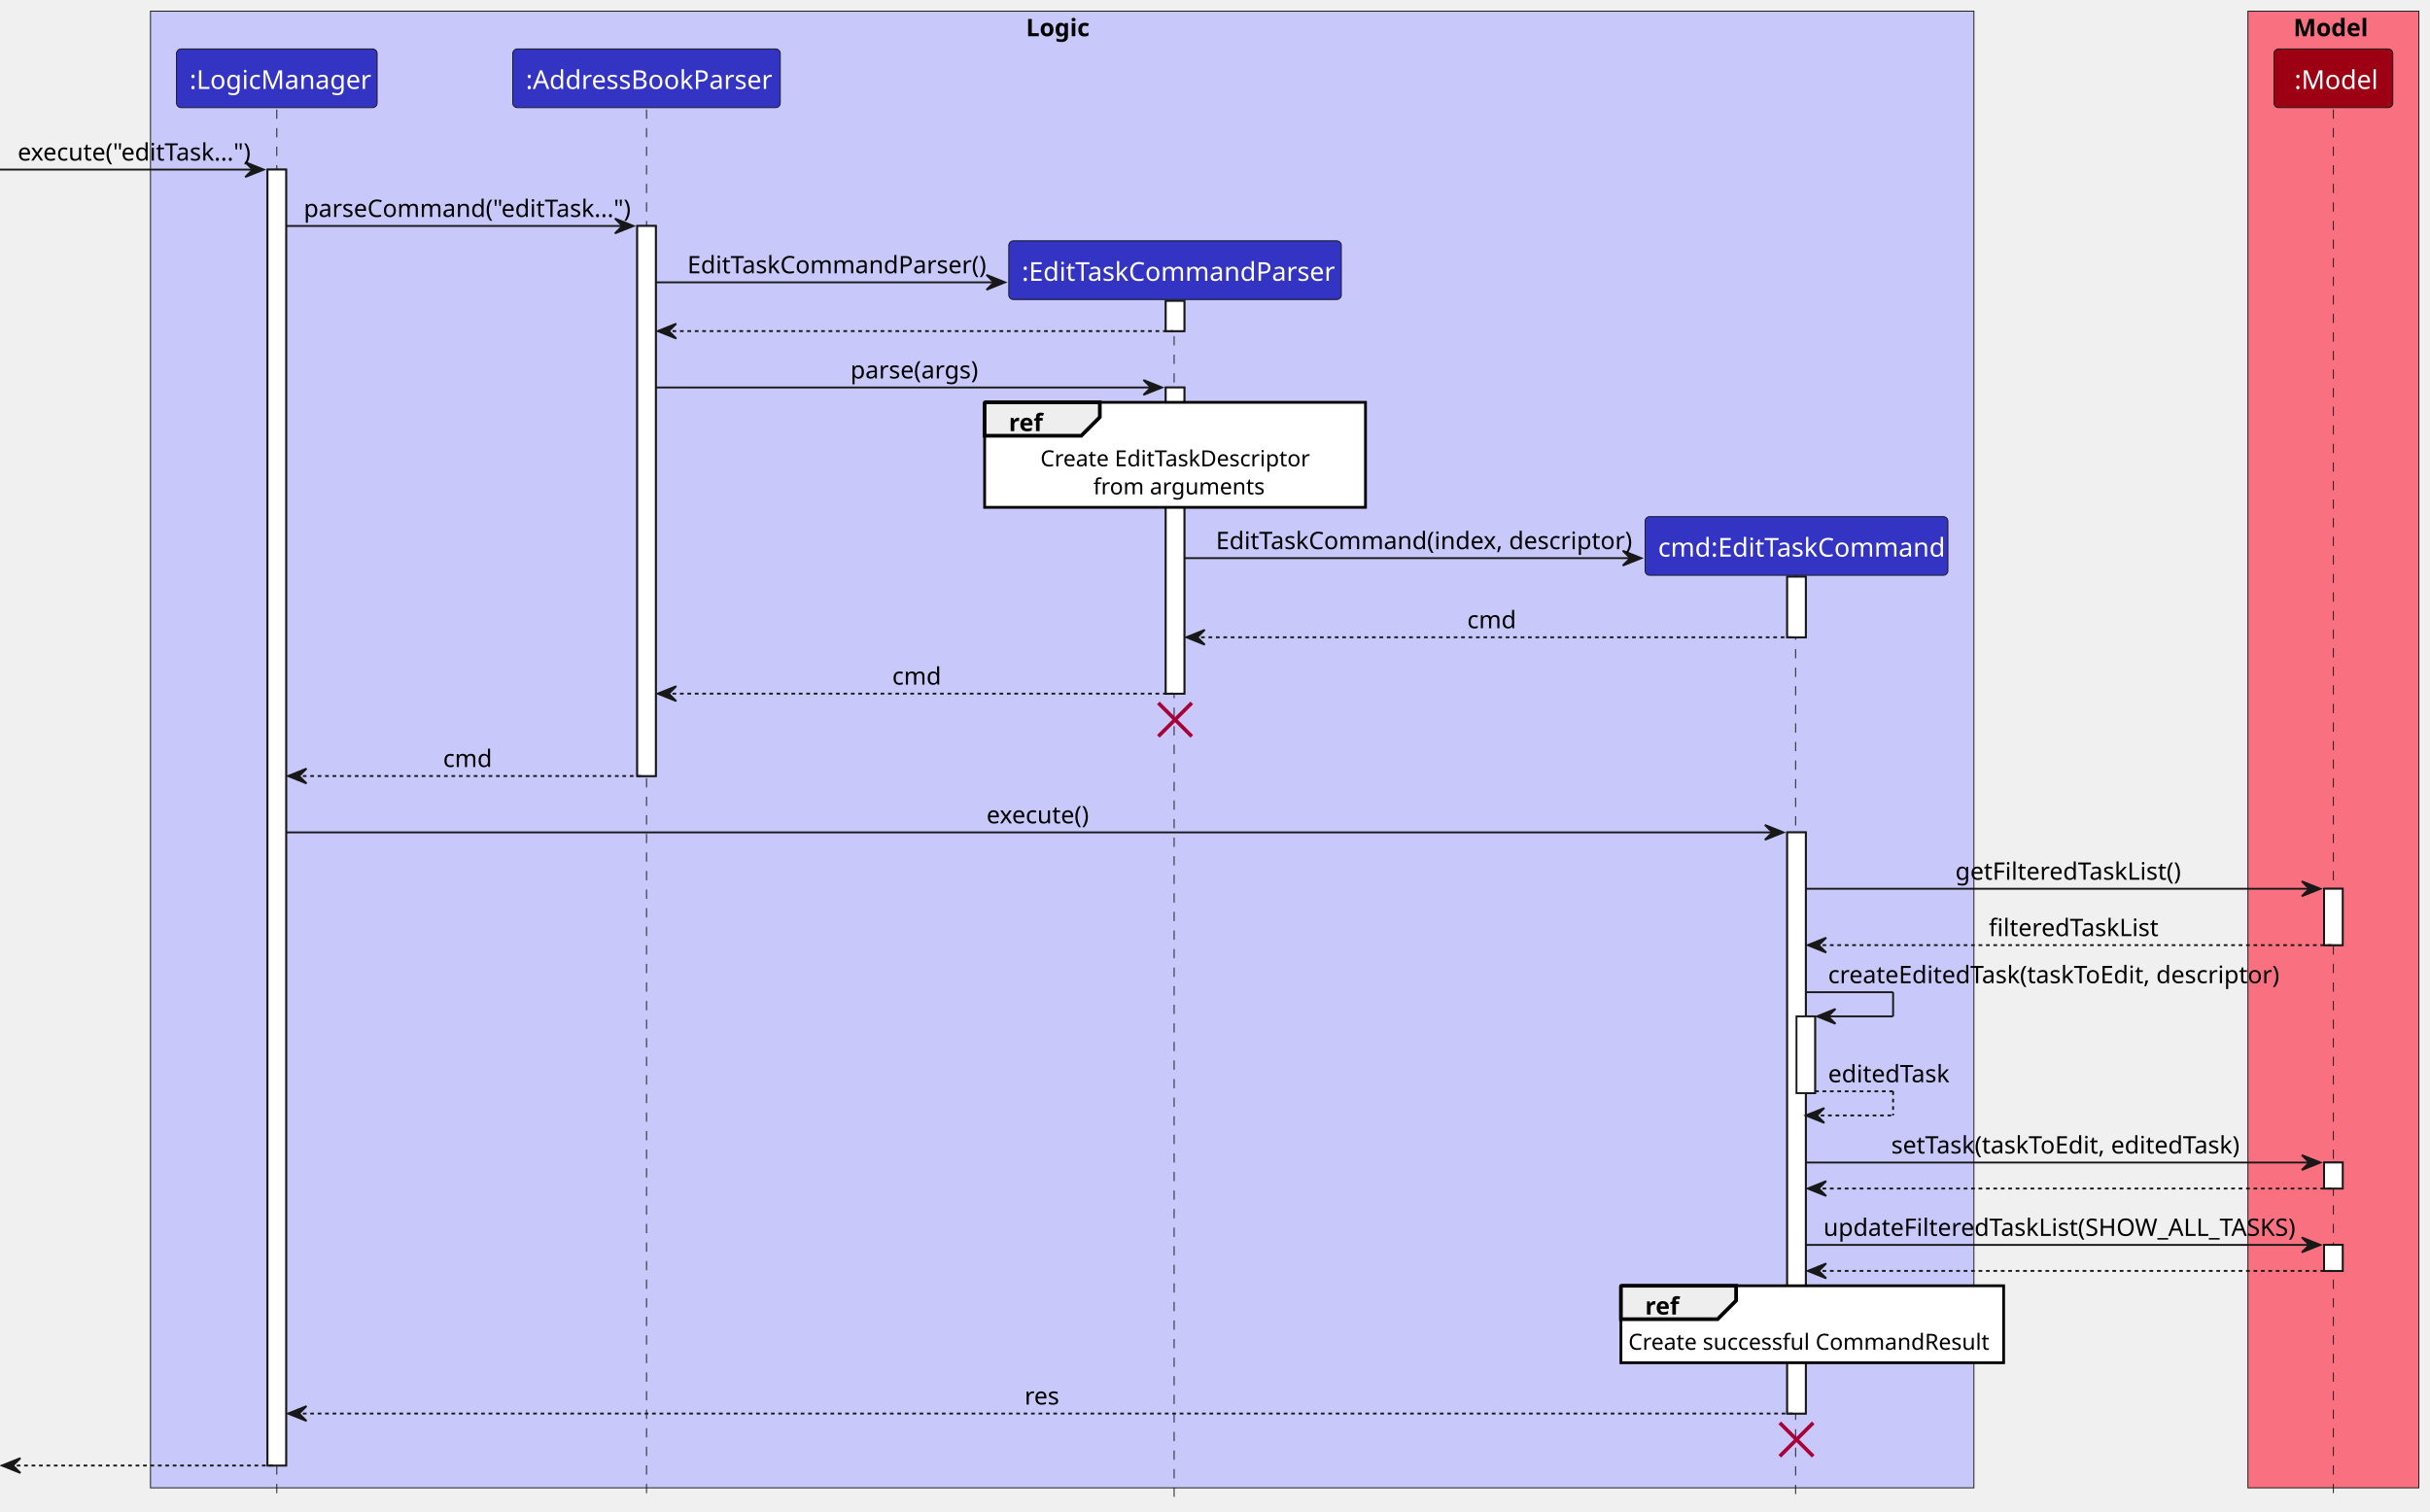
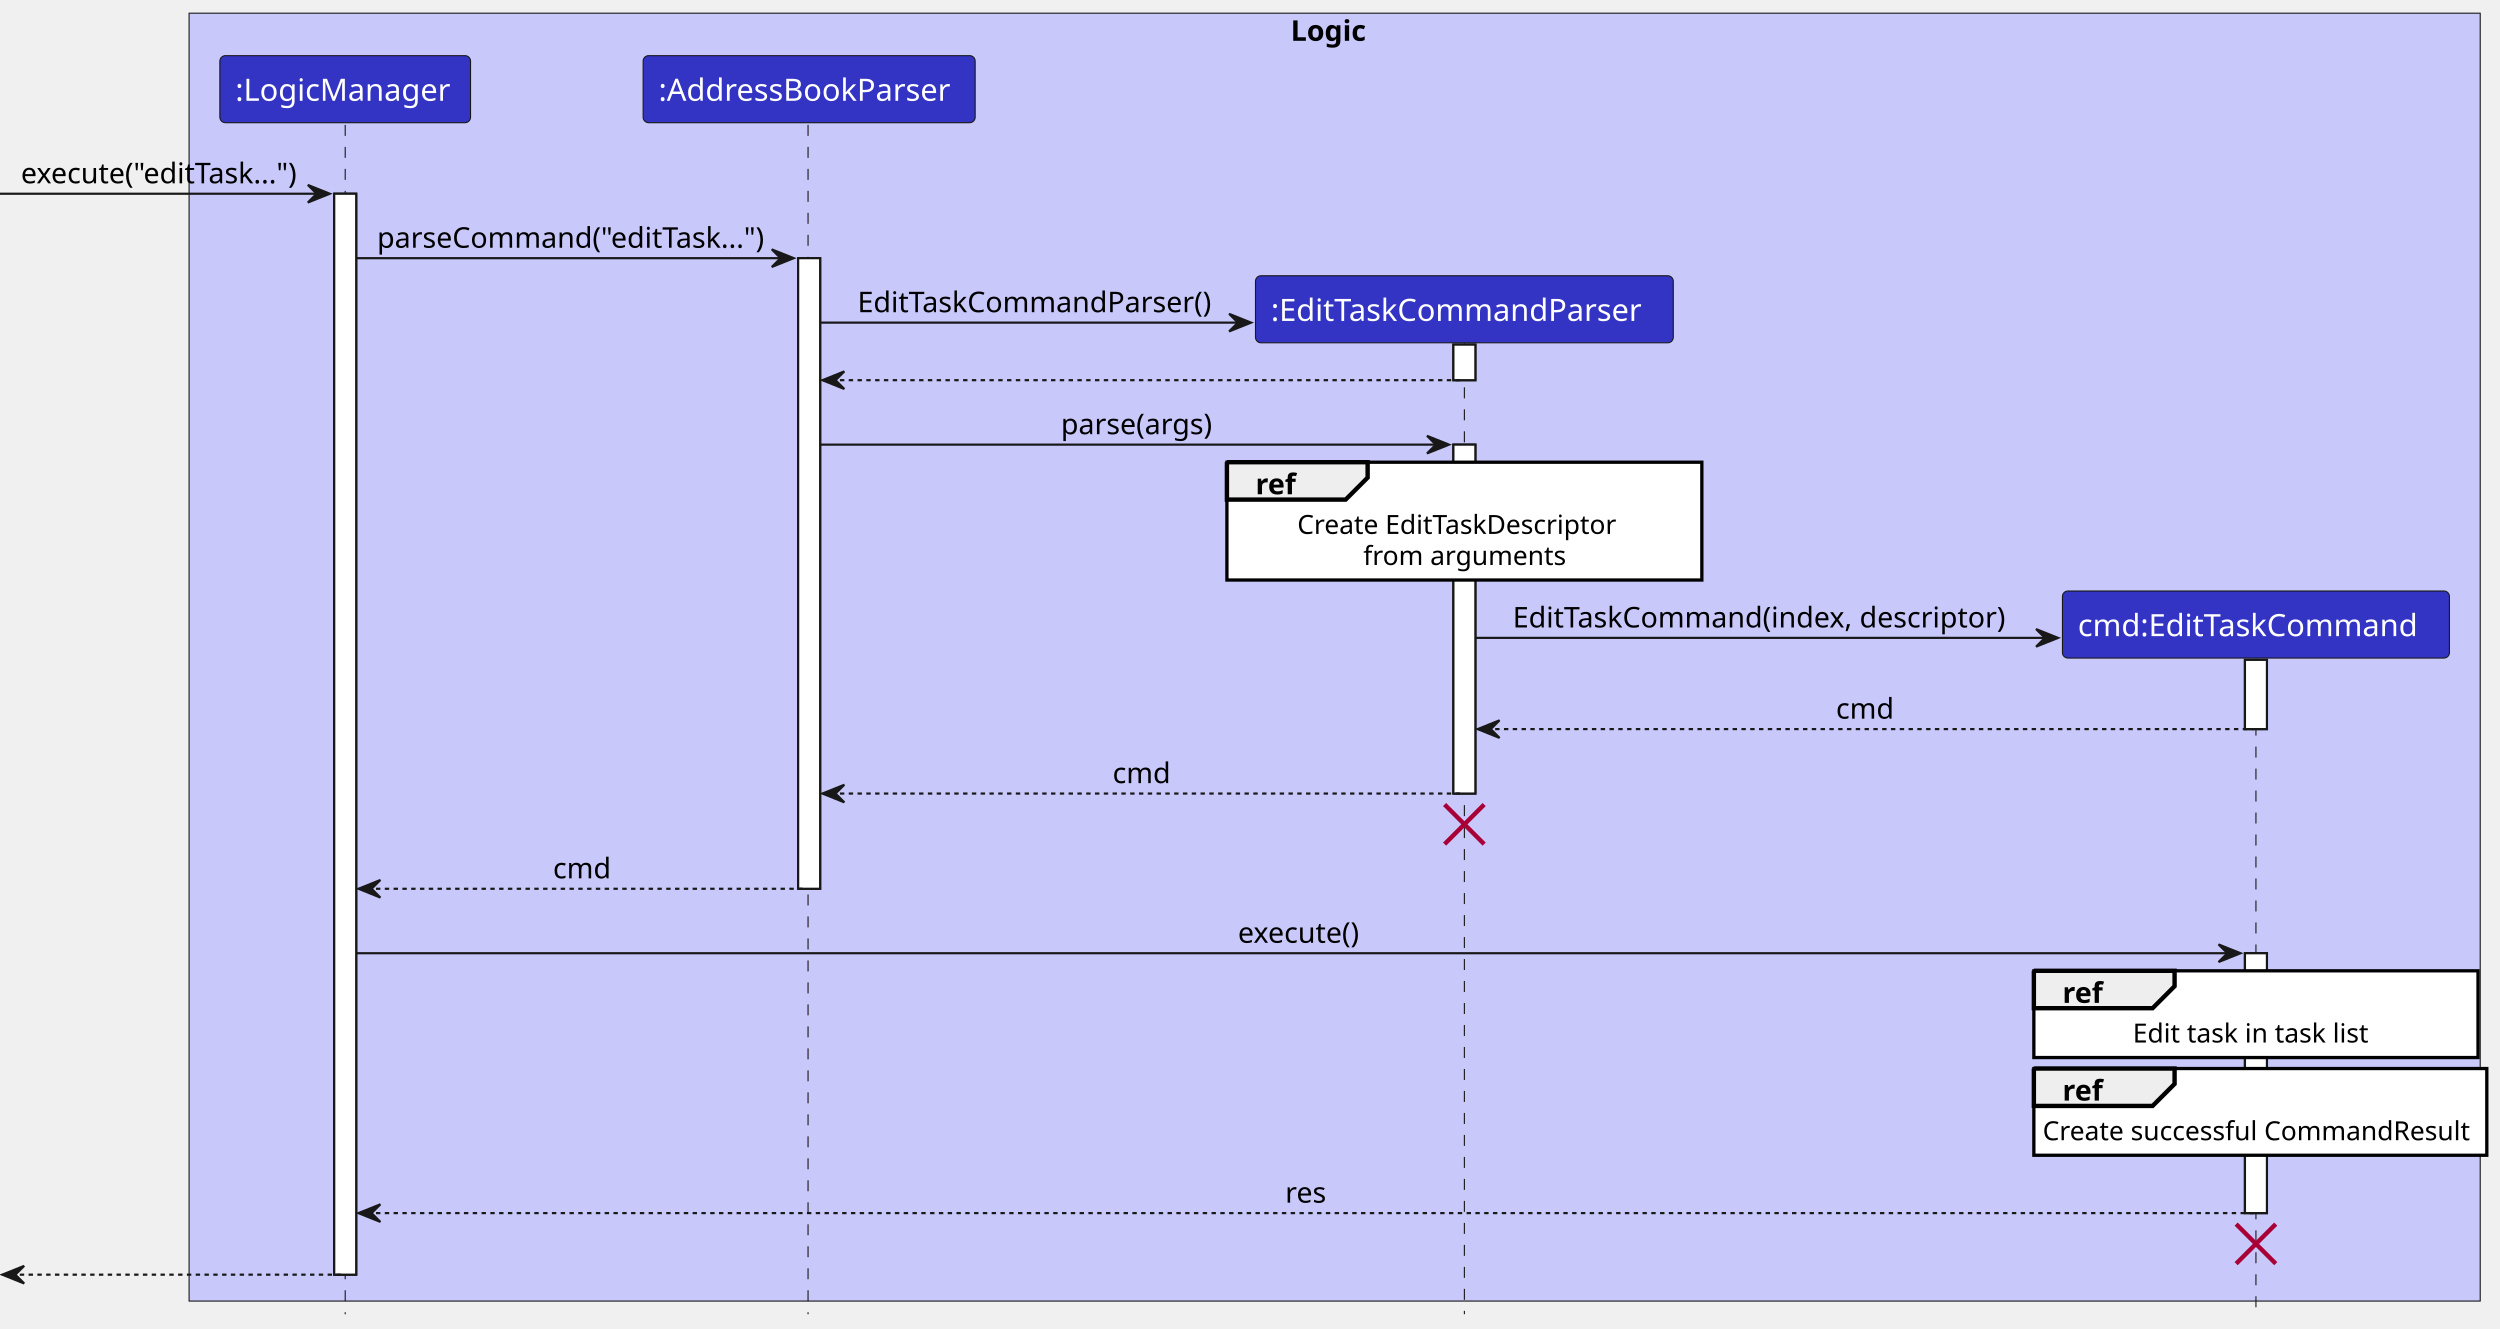
- <svg xmlns="http://www.w3.org/2000/svg" contentStyleType="text/css" height="814px" preserveAspectRatio="none" style="width:1308px;height:814px;background:#FFFFFF;" version="1.1" viewBox="0 0 1308 814" width="1308px" zoomAndPan="magnify">
+ <svg xmlns="http://www.w3.org/2000/svg" contentStyleType="text/css" height="604px" preserveAspectRatio="none" style="width:1137px;height:604px;background:#FFFFFF;" version="1.1" viewBox="0 0 1137 604" width="1137px" zoomAndPan="magnify">
  <defs />
  <g>
-     <rect fill="#C8C8FA" height="795.086" style="stroke:#181818;stroke-width:0.5;" width="981.5" x="81" y="6" />
-     <text fill="#000000" font-family="sans-serif" font-size="13" font-weight="bold" lengthAdjust="spacing" textLength="35" x="552.25" y="19.495">Logic</text>
-     <rect fill="#F97181" height="795.086" style="stroke:#181818;stroke-width:0.5;" width="92" x="1210" y="6" />
-     <text fill="#000000" font-family="sans-serif" font-size="13" font-weight="bold" lengthAdjust="spacing" textLength="39" x="1234.5" y="19.495">Model</text>
-     <rect fill="#FFFFFF" height="697.773" style="stroke:#181818;stroke-width:1.0;" width="10" x="144" y="91.312" />
-     <rect fill="#FFFFFF" height="296.164" style="stroke:#181818;stroke-width:1.0;" width="10" x="343" y="121.664" />
-     <rect fill="#FFFFFF" height="16.258" style="stroke:#181818;stroke-width:1.0;" width="10" x="627.5" y="162.016" />
-     <rect fill="#FFFFFF" height="164.852" style="stroke:#181818;stroke-width:1.0;" width="10" x="627.5" y="208.625" />
-     <rect fill="#FFFFFF" height="32.609" style="stroke:#181818;stroke-width:1.0;" width="10" x="962" y="310.516" />
-     <rect fill="#FFFFFF" height="312.906" style="stroke:#181818;stroke-width:1.0;" width="10" x="962" y="448.18" />
-     <rect fill="#FFFFFF" height="41.352" style="stroke:#181818;stroke-width:1.0;" width="10" x="967" y="547.234" />
-     <rect fill="#FFFFFF" height="30.352" style="stroke:#181818;stroke-width:1.0;" width="10" x="1251" y="478.531" />
-     <rect fill="#FFFFFF" height="14" style="stroke:#181818;stroke-width:1.0;" width="10" x="1251" y="625.938" />
-     <rect fill="#FFFFFF" height="14" style="stroke:#181818;stroke-width:1.0;" width="10" x="1251" y="670.289" />
-     <line style="stroke:#181818;stroke-width:0.5;stroke-dasharray:5.0,5.0;" x1="149" x2="149" y1="58.961" y2="807.086" />
-     <line style="stroke:#181818;stroke-width:0.5;stroke-dasharray:5.0,5.0;" x1="348" x2="348" y1="58.961" y2="807.086" />
-     <line style="stroke:#181818;stroke-width:0.5;stroke-dasharray:5.0,5.0;" x1="632" x2="632" y1="160.969" y2="807.086" />
-     <line style="stroke:#181818;stroke-width:0.5;stroke-dasharray:5.0,5.0;" x1="966.5" x2="966.5" y1="309.469" y2="807.086" />
-     <line style="stroke:#181818;stroke-width:0.5;stroke-dasharray:5.0,5.0;" x1="1256" x2="1256" y1="58.961" y2="807.086" />
-     <rect fill="#3333C4" height="31.609" rx="2.5" ry="2.5" style="stroke:#181818;stroke-width:0.5;" width="108" x="95" y="26.352" />
-     <text fill="#FFFFFF" font-family="sans-serif" font-size="14" lengthAdjust="spacing" textLength="94" x="102" y="47.885">:LogicManager</text>
-     <rect fill="#3333C4" height="31.609" rx="2.5" ry="2.5" style="stroke:#181818;stroke-width:0.5;" width="144" x="276" y="26.352" />
-     <text fill="#FFFFFF" font-family="sans-serif" font-size="14" lengthAdjust="spacing" textLength="130" x="283" y="47.885">:AddressBookParser</text>
-     <rect fill="#9D0012" height="31.609" rx="2.5" ry="2.5" style="stroke:#181818;stroke-width:0.5;" width="64" x="1224" y="26.352" />
-     <text fill="#FFFFFF" font-family="sans-serif" font-size="14" lengthAdjust="spacing" textLength="42" x="1235" y="47.885">:Model</text>
-     <rect fill="#FFFFFF" height="697.773" style="stroke:#181818;stroke-width:1.0;" width="10" x="144" y="91.312" />
-     <rect fill="#FFFFFF" height="296.164" style="stroke:#181818;stroke-width:1.0;" width="10" x="343" y="121.664" />
-     <rect fill="#FFFFFF" height="16.258" style="stroke:#181818;stroke-width:1.0;" width="10" x="627.5" y="162.016" />
-     <rect fill="#FFFFFF" height="164.852" style="stroke:#181818;stroke-width:1.0;" width="10" x="627.5" y="208.625" />
-     <rect fill="#FFFFFF" height="32.609" style="stroke:#181818;stroke-width:1.0;" width="10" x="962" y="310.516" />
-     <rect fill="#FFFFFF" height="312.906" style="stroke:#181818;stroke-width:1.0;" width="10" x="962" y="448.18" />
-     <rect fill="#FFFFFF" height="41.352" style="stroke:#181818;stroke-width:1.0;" width="10" x="967" y="547.234" />
-     <rect fill="#FFFFFF" height="30.352" style="stroke:#181818;stroke-width:1.0;" width="10" x="1251" y="478.531" />
-     <rect fill="#FFFFFF" height="14" style="stroke:#181818;stroke-width:1.0;" width="10" x="1251" y="625.938" />
-     <rect fill="#FFFFFF" height="14" style="stroke:#181818;stroke-width:1.0;" width="10" x="1251" y="670.289" />
-     <polygon fill="#181818" points="132,87.312,142,91.312,132,95.312,136,91.312" style="stroke:#181818;stroke-width:1.0;" />
-     <line style="stroke:#181818;stroke-width:1.0;" x1="0" x2="138" y1="91.312" y2="91.312" />
-     <text fill="#000000" font-family="sans-serif" font-size="13" lengthAdjust="spacing" textLength="125" x="9.5" y="86.456">execute("editTask...")</text>
-     <polygon fill="#181818" points="331,117.664,341,121.664,331,125.664,335,121.664" style="stroke:#181818;stroke-width:1.0;" />
-     <line style="stroke:#181818;stroke-width:1.0;" x1="154" x2="337" y1="121.664" y2="121.664" />
-     <text fill="#000000" font-family="sans-serif" font-size="13" lengthAdjust="spacing" textLength="170" x="163.5" y="116.808">parseCommand("editTask...")</text>
-     <polygon fill="#181818" points="531,148.016,541,152.016,531,156.016,535,152.016" style="stroke:#181818;stroke-width:1.0;" />
-     <line style="stroke:#181818;stroke-width:1.0;" x1="353" x2="537" y1="152.016" y2="152.016" />
-     <text fill="#000000" font-family="sans-serif" font-size="13" lengthAdjust="spacing" textLength="156" x="370" y="147.159">EditTaskCommandParser()</text>
-     <rect fill="#3333C4" height="31.609" rx="2.5" ry="2.5" style="stroke:#181818;stroke-width:0.5;" width="179" x="543" y="129.664" />
-     <text fill="#FFFFFF" font-family="sans-serif" font-size="14" lengthAdjust="spacing" textLength="165" x="550" y="151.197">:EditTaskCommandParser</text>
-     <polygon fill="#181818" points="364,174.273,354,178.273,364,182.273,360,178.273" style="stroke:#181818;stroke-width:1.0;" />
-     <line style="stroke:#181818;stroke-width:1.0;stroke-dasharray:2.0,2.0;" x1="358" x2="631.5" y1="178.273" y2="178.273" />
-     <polygon fill="#181818" points="615.5,204.625,625.5,208.625,615.5,212.625,619.5,208.625" style="stroke:#181818;stroke-width:1.0;" />
-     <line style="stroke:#181818;stroke-width:1.0;" x1="353" x2="621.5" y1="208.625" y2="208.625" />
-     <text fill="#000000" font-family="sans-serif" font-size="13" lengthAdjust="spacing" textLength="65" x="457.75" y="203.769">parse(args)</text>
-     <rect fill="#FFFFFF" height="56.539" style="stroke:#000000;stroke-width:1.5;" width="205" x="530" y="216.625" />
-     <path d="M530,216.625 L592,216.625 L592,224.625 L582,234.625 L530,234.625 L530,216.625 " fill="#EEEEEE" style="stroke:#000000;stroke-width:2.0;" />
-     <text fill="#000000" font-family="sans-serif" font-size="13" font-weight="bold" lengthAdjust="spacing" textLength="17" x="543" y="232.12">ref</text>
-     <text fill="#000000" font-family="sans-serif" font-size="12" lengthAdjust="spacing" textLength="145" x="560" y="251.082">Create EditTaskDescriptor</text>
-     <text fill="#000000" font-family="sans-serif" font-size="12" lengthAdjust="spacing" textLength="88" x="588.5" y="266.176">from arguments</text>
-     <polygon fill="#181818" points="873.5,296.516,883.5,300.516,873.5,304.516,877.5,300.516" style="stroke:#181818;stroke-width:1.0;" />
-     <line style="stroke:#181818;stroke-width:1.0;" x1="637.5" x2="879.5" y1="300.516" y2="300.516" />
-     <text fill="#000000" font-family="sans-serif" font-size="13" lengthAdjust="spacing" textLength="214" x="654.5" y="295.659">EditTaskCommand(index, descriptor)</text>
-     <rect fill="#3333C4" height="31.609" rx="2.5" ry="2.5" style="stroke:#181818;stroke-width:0.5;" width="163" x="885.5" y="278.164" />
-     <text fill="#FFFFFF" font-family="sans-serif" font-size="14" lengthAdjust="spacing" textLength="149" x="892.5" y="299.697">cmd:EditTaskCommand</text>
-     <polygon fill="#181818" points="648.5,339.125,638.5,343.125,648.5,347.125,644.5,343.125" style="stroke:#181818;stroke-width:1.0;" />
-     <line style="stroke:#181818;stroke-width:1.0;stroke-dasharray:2.0,2.0;" x1="642.5" x2="966" y1="343.125" y2="343.125" />
-     <text fill="#000000" font-family="sans-serif" font-size="13" lengthAdjust="spacing" textLength="25" x="789.75" y="338.269">cmd</text>
-     <polygon fill="#181818" points="364,369.477,354,373.477,364,377.477,360,373.477" style="stroke:#181818;stroke-width:1.0;" />
-     <line style="stroke:#181818;stroke-width:1.0;stroke-dasharray:2.0,2.0;" x1="358" x2="631.5" y1="373.477" y2="373.477" />
-     <text fill="#000000" font-family="sans-serif" font-size="13" lengthAdjust="spacing" textLength="25" x="480.25" y="368.62">cmd</text>
-     <line style="stroke:#A80036;stroke-width:2.0;" x1="623.5" x2="641.5" y1="378.477" y2="396.477" />
-     <line style="stroke:#A80036;stroke-width:2.0;" x1="623.5" x2="641.5" y1="396.477" y2="378.477" />
-     <polygon fill="#181818" points="165,413.828,155,417.828,165,421.828,161,417.828" style="stroke:#181818;stroke-width:1.0;" />
-     <line style="stroke:#181818;stroke-width:1.0;stroke-dasharray:2.0,2.0;" x1="159" x2="347" y1="417.828" y2="417.828" />
-     <text fill="#000000" font-family="sans-serif" font-size="13" lengthAdjust="spacing" textLength="25" x="238.5" y="412.972">cmd</text>
-     <polygon fill="#181818" points="950,444.18,960,448.18,950,452.18,954,448.18" style="stroke:#181818;stroke-width:1.0;" />
-     <line style="stroke:#181818;stroke-width:1.0;" x1="154" x2="956" y1="448.18" y2="448.18" />
-     <text fill="#000000" font-family="sans-serif" font-size="13" lengthAdjust="spacing" textLength="54" x="531" y="443.323">execute()</text>
-     <polygon fill="#181818" points="1239,474.531,1249,478.531,1239,482.531,1243,478.531" style="stroke:#181818;stroke-width:1.0;" />
-     <line style="stroke:#181818;stroke-width:1.0;" x1="972" x2="1245" y1="478.531" y2="478.531" />
-     <text fill="#000000" font-family="sans-serif" font-size="13" lengthAdjust="spacing" textLength="118" x="1052.5" y="473.675">getFilteredTaskList()</text>
-     <polygon fill="#181818" points="983,504.883,973,508.883,983,512.883,979,508.883" style="stroke:#181818;stroke-width:1.0;" />
-     <line style="stroke:#181818;stroke-width:1.0;stroke-dasharray:2.0,2.0;" x1="977" x2="1255" y1="508.883" y2="508.883" />
-     <text fill="#000000" font-family="sans-serif" font-size="13" lengthAdjust="spacing" textLength="87" x="1070.5" y="504.026">filteredTaskList</text>
-     <line style="stroke:#181818;stroke-width:1.0;" x1="972" x2="1019" y1="534.234" y2="534.234" />
-     <line style="stroke:#181818;stroke-width:1.0;" x1="1019" x2="1019" y1="534.234" y2="547.234" />
-     <line style="stroke:#181818;stroke-width:1.0;" x1="978" x2="1019" y1="547.234" y2="547.234" />
-     <polygon fill="#181818" points="988,543.234,978,547.234,988,551.234,984,547.234" style="stroke:#181818;stroke-width:1.0;" />
-     <text fill="#000000" font-family="sans-serif" font-size="13" lengthAdjust="spacing" textLength="236" x="984" y="529.378">createEditedTask(taskToEdit, descriptor)</text>
-     <line style="stroke:#181818;stroke-width:1.0;stroke-dasharray:2.0,2.0;" x1="977" x2="1019" y1="587.586" y2="587.586" />
-     <line style="stroke:#181818;stroke-width:1.0;stroke-dasharray:2.0,2.0;" x1="1019" x2="1019" y1="587.586" y2="600.586" />
-     <line style="stroke:#181818;stroke-width:1.0;stroke-dasharray:2.0,2.0;" x1="972" x2="1019" y1="600.586" y2="600.586" />
-     <polygon fill="#181818" points="982,596.586,972,600.586,982,604.586,978,600.586" style="stroke:#181818;stroke-width:1.0;" />
-     <text fill="#000000" font-family="sans-serif" font-size="13" lengthAdjust="spacing" textLength="63" x="984" y="582.73">editedTask</text>
-     <polygon fill="#181818" points="1239,621.938,1249,625.938,1239,629.938,1243,625.938" style="stroke:#181818;stroke-width:1.0;" />
-     <line style="stroke:#181818;stroke-width:1.0;" x1="972" x2="1245" y1="625.938" y2="625.938" />
-     <text fill="#000000" font-family="sans-serif" font-size="13" lengthAdjust="spacing" textLength="187" x="1018" y="621.081">setTask(taskToEdit, editedTask)</text>
-     <polygon fill="#181818" points="983,635.938,973,639.938,983,643.938,979,639.938" style="stroke:#181818;stroke-width:1.0;" />
-     <line style="stroke:#181818;stroke-width:1.0;stroke-dasharray:2.0,2.0;" x1="977" x2="1255" y1="639.938" y2="639.938" />
-     <polygon fill="#181818" points="1239,666.289,1249,670.289,1239,674.289,1243,670.289" style="stroke:#181818;stroke-width:1.0;" />
-     <line style="stroke:#181818;stroke-width:1.0;" x1="972" x2="1245" y1="670.289" y2="670.289" />
-     <text fill="#000000" font-family="sans-serif" font-size="13" lengthAdjust="spacing" textLength="260" x="981.5" y="665.433">updateFilteredTaskList(SHOW_ALL_TASKS)</text>
-     <polygon fill="#181818" points="983,680.289,973,684.289,983,688.289,979,684.289" style="stroke:#181818;stroke-width:1.0;" />
-     <line style="stroke:#181818;stroke-width:1.0;stroke-dasharray:2.0,2.0;" x1="977" x2="1255" y1="684.289" y2="684.289" />
-     <rect fill="#FFFFFF" height="41.445" style="stroke:#000000;stroke-width:1.5;" width="206" x="872.5" y="692.289" />
-     <path d="M872.5,692.289 L934.5,692.289 L934.5,700.289 L924.5,710.289 L872.5,710.289 L872.5,692.289 " fill="#EEEEEE" style="stroke:#000000;stroke-width:2.0;" />
-     <text fill="#000000" font-family="sans-serif" font-size="13" font-weight="bold" lengthAdjust="spacing" textLength="17" x="885.5" y="707.784">ref</text>
-     <text fill="#000000" font-family="sans-serif" font-size="12" lengthAdjust="spacing" textLength="198" x="876.5" y="726.746">Create successful CommandResult</text>
-     <polygon fill="#181818" points="165,757.086,155,761.086,165,765.086,161,761.086" style="stroke:#181818;stroke-width:1.0;" />
-     <line style="stroke:#181818;stroke-width:1.0;stroke-dasharray:2.0,2.0;" x1="159" x2="966" y1="761.086" y2="761.086" />
-     <text fill="#000000" font-family="sans-serif" font-size="13" lengthAdjust="spacing" textLength="18" x="551.5" y="756.23">res</text>
-     <line style="stroke:#A80036;stroke-width:2.0;" x1="958" x2="976" y1="766.086" y2="784.086" />
-     <line style="stroke:#A80036;stroke-width:2.0;" x1="958" x2="976" y1="784.086" y2="766.086" />
-     <polygon fill="#181818" points="11,785.086,1,789.086,11,793.086,7,789.086" style="stroke:#181818;stroke-width:1.0;" />
-     <line style="stroke:#181818;stroke-width:1.0;stroke-dasharray:2.0,2.0;" x1="5" x2="148" y1="789.086" y2="789.086" />
+     <rect fill="#C8C8FA" height="585.723" style="stroke:#181818;stroke-width:0.5;" width="1042" x="86" y="6" />
+     <text fill="#000000" font-family="sans-serif" font-size="13" font-weight="bold" lengthAdjust="spacing" textLength="36" x="587" y="18.568">Logic</text>
+     <rect fill="#FFFFFF" height="491.613" style="stroke:#181818;stroke-width:1.0;" width="10" x="152" y="88.109" />
+     <rect fill="#FFFFFF" height="286.795" style="stroke:#181818;stroke-width:1.0;" width="10" x="363" y="117.42" />
+     <rect fill="#FFFFFF" height="16.178" style="stroke:#181818;stroke-width:1.0;" width="10" x="661" y="156.731" />
+     <rect fill="#FFFFFF" height="158.685" style="stroke:#181818;stroke-width:1.0;" width="10" x="661" y="202.219" />
+     <rect fill="#FFFFFF" height="31.488" style="stroke:#181818;stroke-width:1.0;" width="10" x="1021" y="300.106" />
+     <rect fill="#FFFFFF" height="118.197" style="stroke:#181818;stroke-width:1.0;" width="10" x="1021" y="433.525" />
+     <line style="stroke:#181818;stroke-width:0.5;stroke-dasharray:5.0,5.0;" x1="157" x2="157" y1="56.799" y2="597.723" />
+     <line style="stroke:#181818;stroke-width:0.5;stroke-dasharray:5.0,5.0;" x1="367.5" x2="367.5" y1="56.799" y2="597.723" />
+     <line style="stroke:#181818;stroke-width:0.5;stroke-dasharray:5.0,5.0;" x1="666" x2="666" y1="156.164" y2="597.723" />
+     <line style="stroke:#181818;stroke-width:0.5;stroke-dasharray:5.0,5.0;" x1="1026" x2="1026" y1="299.539" y2="597.723" />
+     <rect fill="#3333C4" height="30.488" rx="2.5" ry="2.5" style="stroke:#181818;stroke-width:0.5;" width="114" x="100" y="25.311" />
+     <text fill="#FFFFFF" font-family="sans-serif" font-size="14" lengthAdjust="spacing" textLength="100" x="107" y="45.846">:LogicManager</text>
+     <rect fill="#3333C4" height="30.488" rx="2.5" ry="2.5" style="stroke:#181818;stroke-width:0.5;" width="151" x="292.5" y="25.311" />
+     <text fill="#FFFFFF" font-family="sans-serif" font-size="14" lengthAdjust="spacing" textLength="137" x="299.5" y="45.846">:AddressBookParser</text>
+     <rect fill="#FFFFFF" height="491.613" style="stroke:#181818;stroke-width:1.0;" width="10" x="152" y="88.109" />
+     <rect fill="#FFFFFF" height="286.795" style="stroke:#181818;stroke-width:1.0;" width="10" x="363" y="117.42" />
+     <rect fill="#FFFFFF" height="16.178" style="stroke:#181818;stroke-width:1.0;" width="10" x="661" y="156.731" />
+     <rect fill="#FFFFFF" height="158.685" style="stroke:#181818;stroke-width:1.0;" width="10" x="661" y="202.219" />
+     <rect fill="#FFFFFF" height="31.488" style="stroke:#181818;stroke-width:1.0;" width="10" x="1021" y="300.106" />
+     <rect fill="#FFFFFF" height="118.197" style="stroke:#181818;stroke-width:1.0;" width="10" x="1021" y="433.525" />
+     <polygon fill="#181818" points="140,84.109,150,88.109,140,92.109,144,88.109" style="stroke:#181818;stroke-width:1.0;" />
+     <line style="stroke:#181818;stroke-width:1.0;" x1="0" x2="146" y1="88.109" y2="88.109" />
+     <text fill="#000000" font-family="sans-serif" font-size="13" lengthAdjust="spacing" textLength="133" x="9.5" y="83.367">execute("editTask...")</text>
+     <polygon fill="#181818" points="351,113.42,361,117.42,351,121.42,355,117.42" style="stroke:#181818;stroke-width:1.0;" />
+     <line style="stroke:#181818;stroke-width:1.0;" x1="162" x2="357" y1="117.42" y2="117.42" />
+     <text fill="#000000" font-family="sans-serif" font-size="13" lengthAdjust="spacing" textLength="182" x="171.5" y="112.678">parseCommand("editTask...")</text>
+     <polygon fill="#181818" points="559,142.731,569,146.731,559,150.731,563,146.731" style="stroke:#181818;stroke-width:1.0;" />
+     <line style="stroke:#181818;stroke-width:1.0;" x1="373" x2="565" y1="146.731" y2="146.731" />
+     <text fill="#000000" font-family="sans-serif" font-size="13" lengthAdjust="spacing" textLength="164" x="390" y="141.988">EditTaskCommandParser()</text>
+     <rect fill="#3333C4" height="30.488" rx="2.5" ry="2.5" style="stroke:#181818;stroke-width:0.5;" width="190" x="571" y="125.42" />
+     <text fill="#FFFFFF" font-family="sans-serif" font-size="14" lengthAdjust="spacing" textLength="176" x="578" y="145.955">:EditTaskCommandParser</text>
+     <polygon fill="#181818" points="384,168.908,374,172.908,384,176.908,380,172.908" style="stroke:#181818;stroke-width:1.0;" />
+     <line style="stroke:#181818;stroke-width:1.0;stroke-dasharray:2.0,2.0;" x1="378" x2="665" y1="172.908" y2="172.908" />
+     <polygon fill="#181818" points="649,198.219,659,202.219,649,206.219,653,202.219" style="stroke:#181818;stroke-width:1.0;" />
+     <line style="stroke:#181818;stroke-width:1.0;" x1="373" x2="655" y1="202.219" y2="202.219" />
+     <text fill="#000000" font-family="sans-serif" font-size="13" lengthAdjust="spacing" textLength="69" x="482.5" y="197.477">parse(args)</text>
+     <rect fill="#FFFFFF" height="53.576" style="stroke:#000000;stroke-width:1.5;" width="216" x="558" y="210.219" />
+     <path d="M558,210.219 L622,210.219 L622,217.219 L612,227.219 L558,227.219 L558,210.219 " fill="#EEEEEE" style="stroke:#000000;stroke-width:2.0;" />
+     <text fill="#000000" font-family="sans-serif" font-size="13" font-weight="bold" lengthAdjust="spacing" textLength="19" x="571" y="224.787">ref</text>
+     <text fill="#000000" font-family="sans-serif" font-size="12" lengthAdjust="spacing" textLength="152" x="590" y="242.82">Create EditTaskDescriptor</text>
+     <text fill="#000000" font-family="sans-serif" font-size="12" lengthAdjust="spacing" textLength="92" x="620" y="256.953">from arguments</text>
+     <polygon fill="#181818" points="926,286.106,936,290.106,926,294.106,930,290.106" style="stroke:#181818;stroke-width:1.0;" />
+     <line style="stroke:#181818;stroke-width:1.0;" x1="671" x2="932" y1="290.106" y2="290.106" />
+     <text fill="#000000" font-family="sans-serif" font-size="13" lengthAdjust="spacing" textLength="233" x="688" y="285.363">EditTaskCommand(index, descriptor)</text>
+     <rect fill="#3333C4" height="30.488" rx="2.5" ry="2.5" style="stroke:#181818;stroke-width:0.5;" width="176" x="938" y="268.795" />
+     <text fill="#FFFFFF" font-family="sans-serif" font-size="14" lengthAdjust="spacing" textLength="162" x="945" y="289.33">cmd:EditTaskCommand</text>
+     <polygon fill="#181818" points="682,327.594,672,331.594,682,335.594,678,331.594" style="stroke:#181818;stroke-width:1.0;" />
+     <line style="stroke:#181818;stroke-width:1.0;stroke-dasharray:2.0,2.0;" x1="676" x2="1025" y1="331.594" y2="331.594" />
+     <text fill="#000000" font-family="sans-serif" font-size="13" lengthAdjust="spacing" textLength="27" x="835" y="326.852">cmd</text>
+     <polygon fill="#181818" points="384,356.904,374,360.904,384,364.904,380,360.904" style="stroke:#181818;stroke-width:1.0;" />
+     <line style="stroke:#181818;stroke-width:1.0;stroke-dasharray:2.0,2.0;" x1="378" x2="665" y1="360.904" y2="360.904" />
+     <text fill="#000000" font-family="sans-serif" font-size="13" lengthAdjust="spacing" textLength="27" x="506" y="356.162">cmd</text>
+     <line style="stroke:#A80036;stroke-width:2.0;" x1="657" x2="675" y1="365.904" y2="383.904" />
+     <line style="stroke:#A80036;stroke-width:2.0;" x1="657" x2="675" y1="383.904" y2="365.904" />
+     <polygon fill="#181818" points="173,400.215,163,404.215,173,408.215,169,404.215" style="stroke:#181818;stroke-width:1.0;" />
+     <line style="stroke:#181818;stroke-width:1.0;stroke-dasharray:2.0,2.0;" x1="167" x2="367" y1="404.215" y2="404.215" />
+     <text fill="#000000" font-family="sans-serif" font-size="13" lengthAdjust="spacing" textLength="27" x="251.5" y="399.473">cmd</text>
+     <polygon fill="#181818" points="1009,429.525,1019,433.525,1009,437.525,1013,433.525" style="stroke:#181818;stroke-width:1.0;" />
+     <line style="stroke:#181818;stroke-width:1.0;" x1="162" x2="1015" y1="433.525" y2="433.525" />
+     <text fill="#000000" font-family="sans-serif" font-size="13" lengthAdjust="spacing" textLength="57" x="563" y="428.783">execute()</text>
+     <rect fill="#FFFFFF" height="39.443" style="stroke:#000000;stroke-width:1.5;" width="202" x="925" y="441.525" />
+     <path d="M925,441.525 L989,441.525 L989,448.525 L979,458.525 L925,458.525 L925,441.525 " fill="#EEEEEE" style="stroke:#000000;stroke-width:2.0;" />
+     <text fill="#000000" font-family="sans-serif" font-size="13" font-weight="bold" lengthAdjust="spacing" textLength="19" x="938" y="456.094">ref</text>
+     <text fill="#000000" font-family="sans-serif" font-size="12" lengthAdjust="spacing" textLength="112" x="970" y="474.127">Edit task in task list</text>
+     <rect fill="#FFFFFF" height="39.443" style="stroke:#000000;stroke-width:1.5;" width="206" x="925" y="485.969" />
+     <path d="M925,485.969 L989,485.969 L989,492.969 L979,502.969 L925,502.969 L925,485.969 " fill="#EEEEEE" style="stroke:#000000;stroke-width:2.0;" />
+     <text fill="#000000" font-family="sans-serif" font-size="13" font-weight="bold" lengthAdjust="spacing" textLength="19" x="938" y="500.537">ref</text>
+     <text fill="#000000" font-family="sans-serif" font-size="12" lengthAdjust="spacing" textLength="198" x="929" y="518.57">Create successful CommandResult</text>
+     <polygon fill="#181818" points="173,547.723,163,551.723,173,555.723,169,551.723" style="stroke:#181818;stroke-width:1.0;" />
+     <line style="stroke:#181818;stroke-width:1.0;stroke-dasharray:2.0,2.0;" x1="167" x2="1025" y1="551.723" y2="551.723" />
+     <text fill="#000000" font-family="sans-serif" font-size="13" lengthAdjust="spacing" textLength="19" x="584.5" y="546.981">res</text>
+     <line style="stroke:#A80036;stroke-width:2.0;" x1="1017" x2="1035" y1="556.723" y2="574.723" />
+     <line style="stroke:#A80036;stroke-width:2.0;" x1="1017" x2="1035" y1="574.723" y2="556.723" />
+     <polygon fill="#181818" points="11,575.723,1,579.723,11,583.723,7,579.723" style="stroke:#181818;stroke-width:1.0;" />
+     <line style="stroke:#181818;stroke-width:1.0;stroke-dasharray:2.0,2.0;" x1="5" x2="156" y1="579.723" y2="579.723" />
  </g>
</svg>
